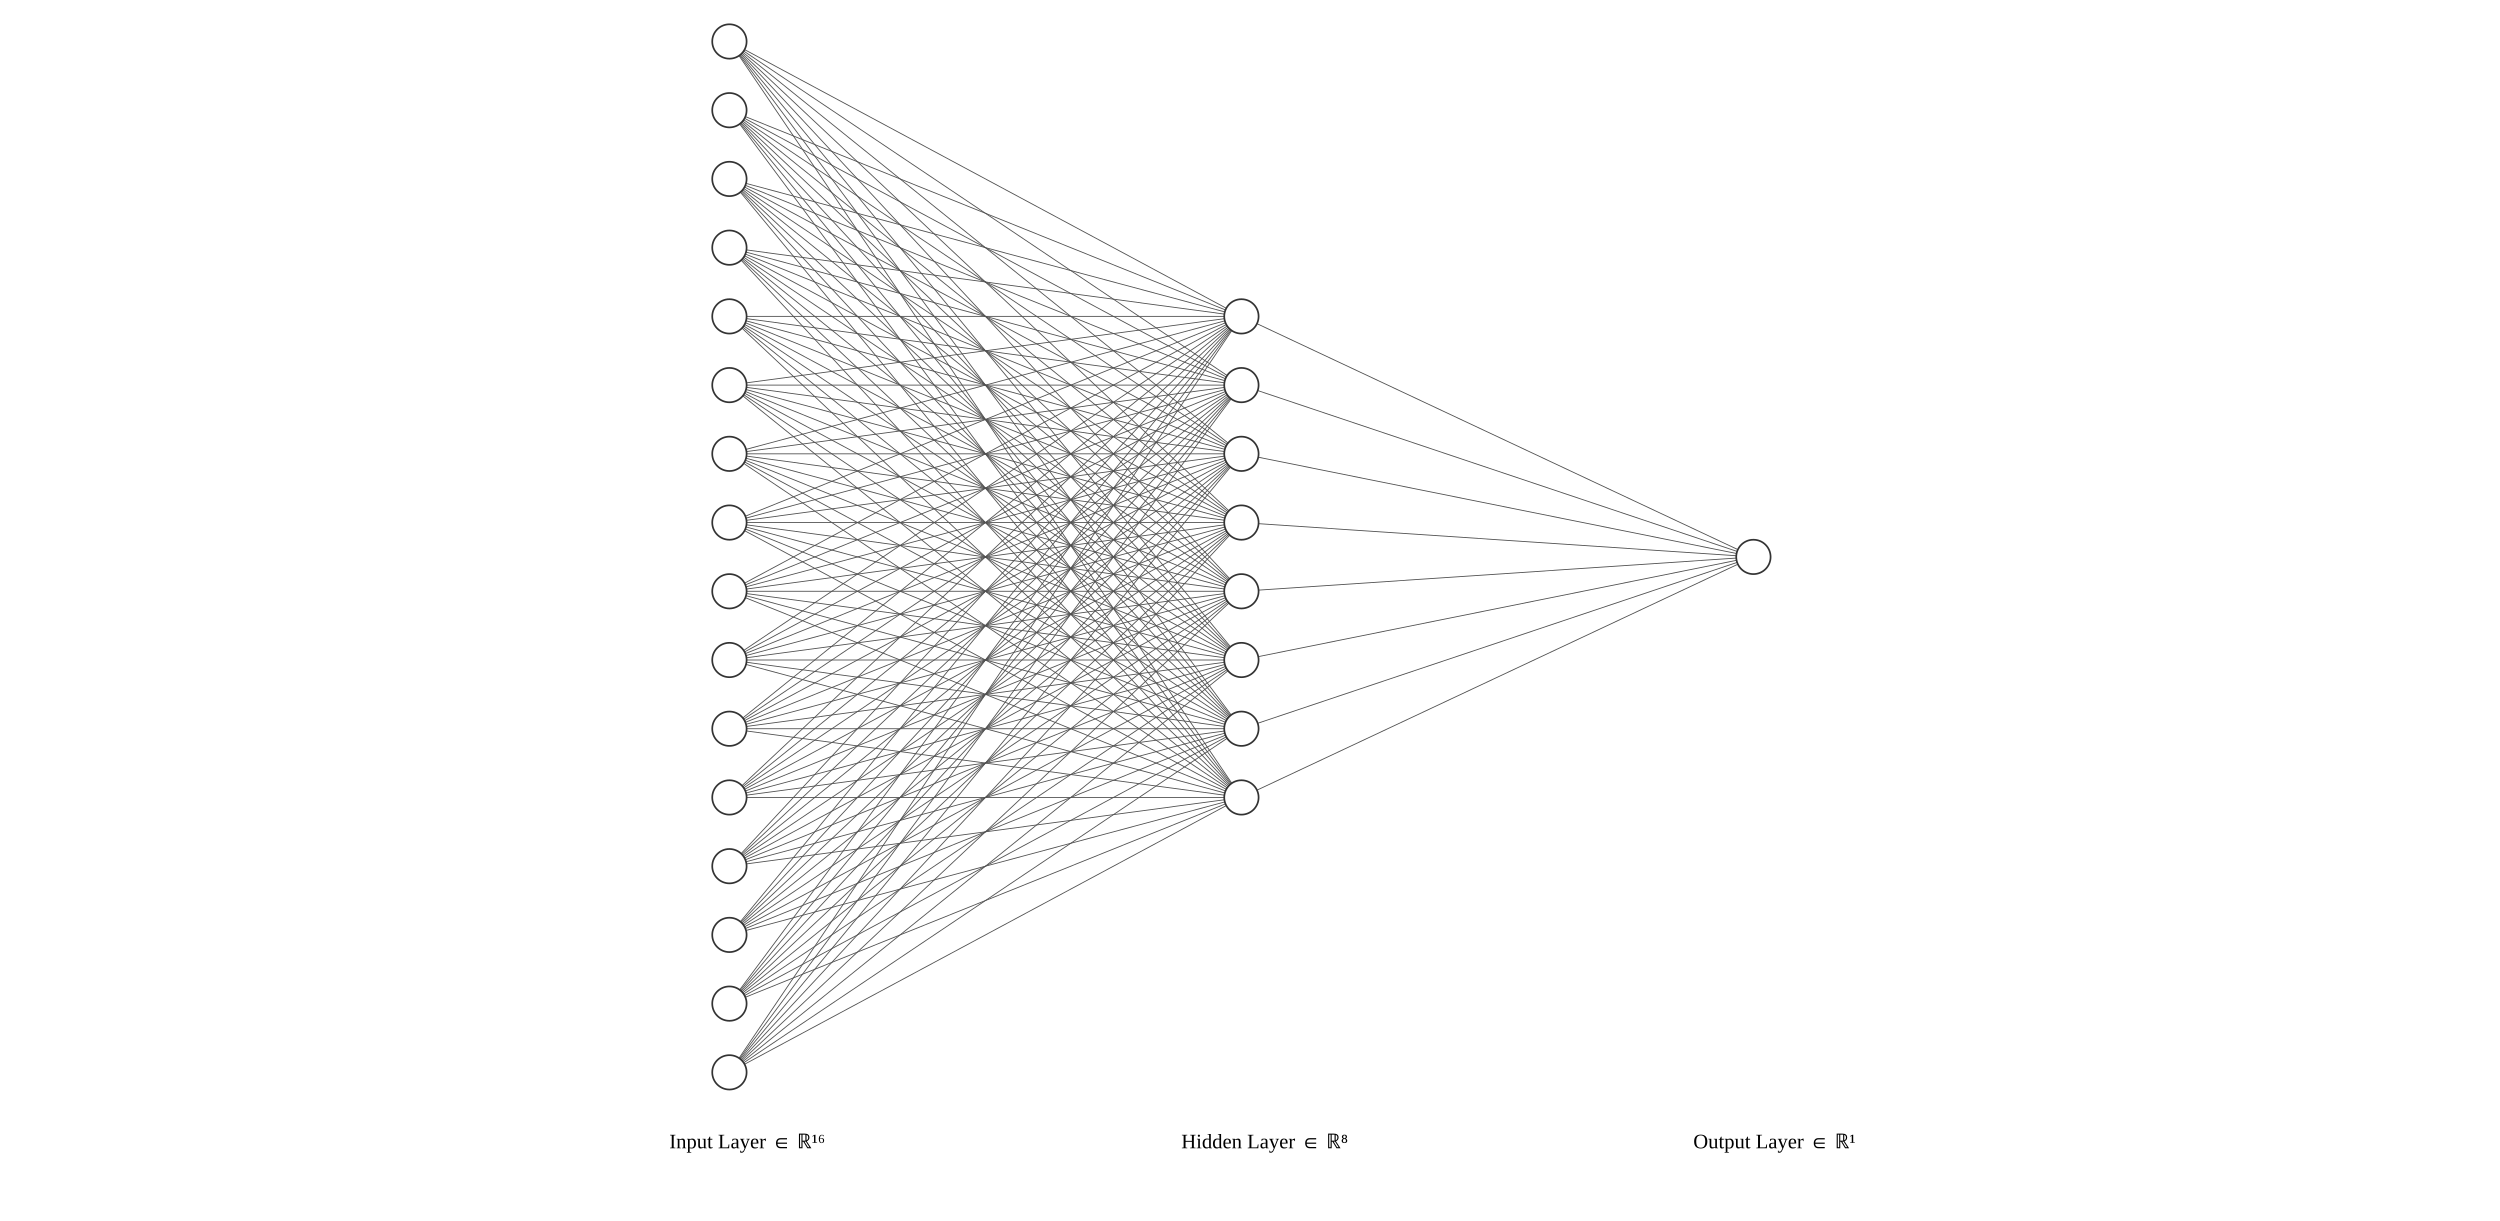
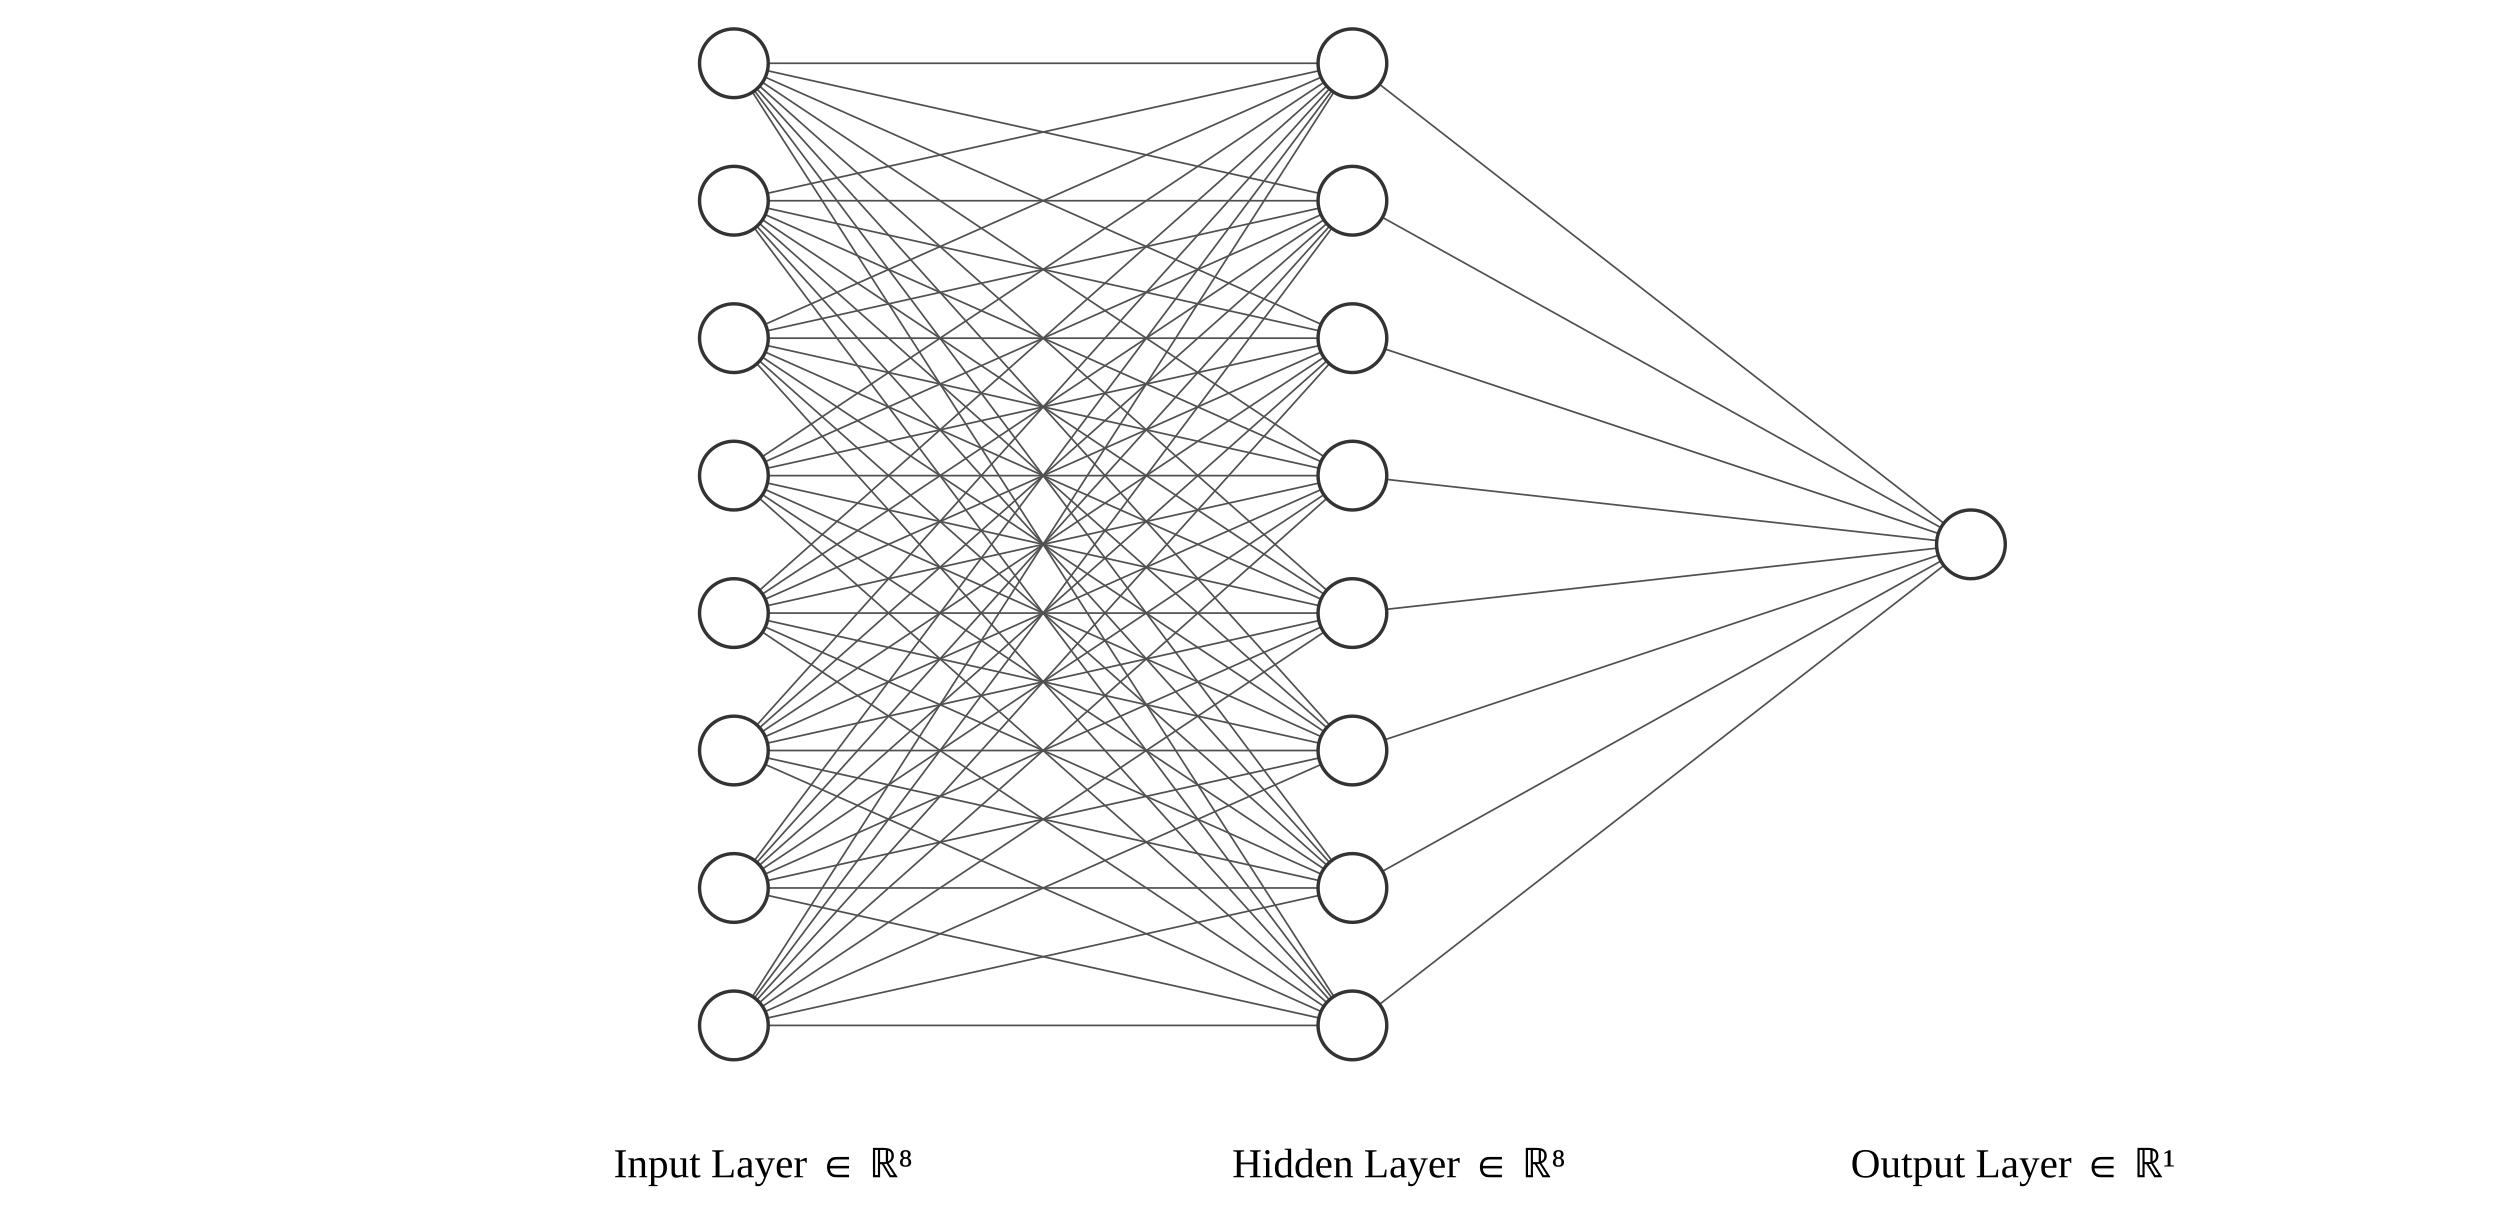
<svg xmlns="http://www.w3.org/2000/svg" width="1920" height="937" style="cursor: move;">
-   <g transform="translate(-339.7088,-177.2831) scale(1.319508)">
-     <path class="link" marker-end="" d="M682,158.5, 980,318.5" style="stroke-width: 0.5; stroke-opacity: 1; stroke: rgb(80, 80, 80);" />
-     <path class="link" marker-end="" d="M682,158.5, 980,358.5" style="stroke-width: 0.5; stroke-opacity: 1; stroke: rgb(80, 80, 80);" />
-     <path class="link" marker-end="" d="M682,158.5, 980,398.5" style="stroke-width: 0.5; stroke-opacity: 1; stroke: rgb(80, 80, 80);" />
-     <path class="link" marker-end="" d="M682,158.5, 980,438.5" style="stroke-width: 0.5; stroke-opacity: 1; stroke: rgb(80, 80, 80);" />
-     <path class="link" marker-end="" d="M682,158.5, 980,478.5" style="stroke-width: 0.5; stroke-opacity: 1; stroke: rgb(80, 80, 80);" />
-     <path class="link" marker-end="" d="M682,158.5, 980,518.5" style="stroke-width: 0.5; stroke-opacity: 1; stroke: rgb(80, 80, 80);" />
-     <path class="link" marker-end="" d="M682,158.5, 980,558.5" style="stroke-width: 0.5; stroke-opacity: 1; stroke: rgb(80, 80, 80);" />
-     <path class="link" marker-end="" d="M682,158.5, 980,598.5" style="stroke-width: 0.5; stroke-opacity: 1; stroke: rgb(80, 80, 80);" />
-     <path class="link" marker-end="" d="M682,198.5, 980,318.5" style="stroke-width: 0.5; stroke-opacity: 1; stroke: rgb(80, 80, 80);" />
-     <path class="link" marker-end="" d="M682,198.5, 980,358.5" style="stroke-width: 0.5; stroke-opacity: 1; stroke: rgb(80, 80, 80);" />
-     <path class="link" marker-end="" d="M682,198.5, 980,398.5" style="stroke-width: 0.5; stroke-opacity: 1; stroke: rgb(80, 80, 80);" />
-     <path class="link" marker-end="" d="M682,198.5, 980,438.5" style="stroke-width: 0.5; stroke-opacity: 1; stroke: rgb(80, 80, 80);" />
-     <path class="link" marker-end="" d="M682,198.5, 980,478.5" style="stroke-width: 0.5; stroke-opacity: 1; stroke: rgb(80, 80, 80);" />
-     <path class="link" marker-end="" d="M682,198.5, 980,518.5" style="stroke-width: 0.5; stroke-opacity: 1; stroke: rgb(80, 80, 80);" />
-     <path class="link" marker-end="" d="M682,198.5, 980,558.5" style="stroke-width: 0.5; stroke-opacity: 1; stroke: rgb(80, 80, 80);" />
-     <path class="link" marker-end="" d="M682,198.5, 980,598.5" style="stroke-width: 0.5; stroke-opacity: 1; stroke: rgb(80, 80, 80);" />
-     <path class="link" marker-end="" d="M682,238.5, 980,318.5" style="stroke-width: 0.5; stroke-opacity: 1; stroke: rgb(80, 80, 80);" />
-     <path class="link" marker-end="" d="M682,238.5, 980,358.5" style="stroke-width: 0.5; stroke-opacity: 1; stroke: rgb(80, 80, 80);" />
-     <path class="link" marker-end="" d="M682,238.5, 980,398.5" style="stroke-width: 0.5; stroke-opacity: 1; stroke: rgb(80, 80, 80);" />
-     <path class="link" marker-end="" d="M682,238.5, 980,438.5" style="stroke-width: 0.5; stroke-opacity: 1; stroke: rgb(80, 80, 80);" />
-     <path class="link" marker-end="" d="M682,238.5, 980,478.5" style="stroke-width: 0.5; stroke-opacity: 1; stroke: rgb(80, 80, 80);" />
-     <path class="link" marker-end="" d="M682,238.5, 980,518.5" style="stroke-width: 0.5; stroke-opacity: 1; stroke: rgb(80, 80, 80);" />
-     <path class="link" marker-end="" d="M682,238.5, 980,558.5" style="stroke-width: 0.5; stroke-opacity: 1; stroke: rgb(80, 80, 80);" />
-     <path class="link" marker-end="" d="M682,238.5, 980,598.5" style="stroke-width: 0.5; stroke-opacity: 1; stroke: rgb(80, 80, 80);" />
-     <path class="link" marker-end="" d="M682,278.5, 980,318.5" style="stroke-width: 0.5; stroke-opacity: 1; stroke: rgb(80, 80, 80);" />
-     <path class="link" marker-end="" d="M682,278.5, 980,358.5" style="stroke-width: 0.5; stroke-opacity: 1; stroke: rgb(80, 80, 80);" />
-     <path class="link" marker-end="" d="M682,278.5, 980,398.5" style="stroke-width: 0.5; stroke-opacity: 1; stroke: rgb(80, 80, 80);" />
-     <path class="link" marker-end="" d="M682,278.5, 980,438.5" style="stroke-width: 0.5; stroke-opacity: 1; stroke: rgb(80, 80, 80);" />
-     <path class="link" marker-end="" d="M682,278.5, 980,478.5" style="stroke-width: 0.5; stroke-opacity: 1; stroke: rgb(80, 80, 80);" />
-     <path class="link" marker-end="" d="M682,278.5, 980,518.5" style="stroke-width: 0.5; stroke-opacity: 1; stroke: rgb(80, 80, 80);" />
-     <path class="link" marker-end="" d="M682,278.5, 980,558.5" style="stroke-width: 0.5; stroke-opacity: 1; stroke: rgb(80, 80, 80);" />
-     <path class="link" marker-end="" d="M682,278.5, 980,598.5" style="stroke-width: 0.5; stroke-opacity: 1; stroke: rgb(80, 80, 80);" />
-     <path class="link" marker-end="" d="M682,318.5, 980,318.5" style="stroke-width: 0.5; stroke-opacity: 1; stroke: rgb(80, 80, 80);" />
-     <path class="link" marker-end="" d="M682,318.5, 980,358.5" style="stroke-width: 0.5; stroke-opacity: 1; stroke: rgb(80, 80, 80);" />
-     <path class="link" marker-end="" d="M682,318.5, 980,398.5" style="stroke-width: 0.5; stroke-opacity: 1; stroke: rgb(80, 80, 80);" />
-     <path class="link" marker-end="" d="M682,318.5, 980,438.5" style="stroke-width: 0.5; stroke-opacity: 1; stroke: rgb(80, 80, 80);" />
-     <path class="link" marker-end="" d="M682,318.5, 980,478.5" style="stroke-width: 0.5; stroke-opacity: 1; stroke: rgb(80, 80, 80);" />
-     <path class="link" marker-end="" d="M682,318.5, 980,518.5" style="stroke-width: 0.5; stroke-opacity: 1; stroke: rgb(80, 80, 80);" />
-     <path class="link" marker-end="" d="M682,318.5, 980,558.5" style="stroke-width: 0.5; stroke-opacity: 1; stroke: rgb(80, 80, 80);" />
-     <path class="link" marker-end="" d="M682,318.5, 980,598.5" style="stroke-width: 0.5; stroke-opacity: 1; stroke: rgb(80, 80, 80);" />
-     <path class="link" marker-end="" d="M682,358.5, 980,318.5" style="stroke-width: 0.5; stroke-opacity: 1; stroke: rgb(80, 80, 80);" />
-     <path class="link" marker-end="" d="M682,358.5, 980,358.5" style="stroke-width: 0.5; stroke-opacity: 1; stroke: rgb(80, 80, 80);" />
-     <path class="link" marker-end="" d="M682,358.5, 980,398.5" style="stroke-width: 0.5; stroke-opacity: 1; stroke: rgb(80, 80, 80);" />
-     <path class="link" marker-end="" d="M682,358.5, 980,438.5" style="stroke-width: 0.5; stroke-opacity: 1; stroke: rgb(80, 80, 80);" />
-     <path class="link" marker-end="" d="M682,358.5, 980,478.5" style="stroke-width: 0.5; stroke-opacity: 1; stroke: rgb(80, 80, 80);" />
-     <path class="link" marker-end="" d="M682,358.5, 980,518.5" style="stroke-width: 0.5; stroke-opacity: 1; stroke: rgb(80, 80, 80);" />
-     <path class="link" marker-end="" d="M682,358.5, 980,558.5" style="stroke-width: 0.5; stroke-opacity: 1; stroke: rgb(80, 80, 80);" />
-     <path class="link" marker-end="" d="M682,358.5, 980,598.5" style="stroke-width: 0.5; stroke-opacity: 1; stroke: rgb(80, 80, 80);" />
-     <path class="link" marker-end="" d="M682,398.5, 980,318.5" style="stroke-width: 0.5; stroke-opacity: 1; stroke: rgb(80, 80, 80);" />
-     <path class="link" marker-end="" d="M682,398.5, 980,358.5" style="stroke-width: 0.5; stroke-opacity: 1; stroke: rgb(80, 80, 80);" />
-     <path class="link" marker-end="" d="M682,398.5, 980,398.5" style="stroke-width: 0.5; stroke-opacity: 1; stroke: rgb(80, 80, 80);" />
-     <path class="link" marker-end="" d="M682,398.5, 980,438.5" style="stroke-width: 0.5; stroke-opacity: 1; stroke: rgb(80, 80, 80);" />
-     <path class="link" marker-end="" d="M682,398.5, 980,478.5" style="stroke-width: 0.5; stroke-opacity: 1; stroke: rgb(80, 80, 80);" />
-     <path class="link" marker-end="" d="M682,398.5, 980,518.5" style="stroke-width: 0.5; stroke-opacity: 1; stroke: rgb(80, 80, 80);" />
-     <path class="link" marker-end="" d="M682,398.5, 980,558.5" style="stroke-width: 0.5; stroke-opacity: 1; stroke: rgb(80, 80, 80);" />
-     <path class="link" marker-end="" d="M682,398.5, 980,598.5" style="stroke-width: 0.5; stroke-opacity: 1; stroke: rgb(80, 80, 80);" />
-     <path class="link" marker-end="" d="M682,438.5, 980,318.5" style="stroke-width: 0.5; stroke-opacity: 1; stroke: rgb(80, 80, 80);" />
-     <path class="link" marker-end="" d="M682,438.5, 980,358.5" style="stroke-width: 0.5; stroke-opacity: 1; stroke: rgb(80, 80, 80);" />
-     <path class="link" marker-end="" d="M682,438.5, 980,398.5" style="stroke-width: 0.5; stroke-opacity: 1; stroke: rgb(80, 80, 80);" />
-     <path class="link" marker-end="" d="M682,438.5, 980,438.5" style="stroke-width: 0.5; stroke-opacity: 1; stroke: rgb(80, 80, 80);" />
-     <path class="link" marker-end="" d="M682,438.5, 980,478.5" style="stroke-width: 0.5; stroke-opacity: 1; stroke: rgb(80, 80, 80);" />
-     <path class="link" marker-end="" d="M682,438.5, 980,518.5" style="stroke-width: 0.5; stroke-opacity: 1; stroke: rgb(80, 80, 80);" />
-     <path class="link" marker-end="" d="M682,438.5, 980,558.5" style="stroke-width: 0.5; stroke-opacity: 1; stroke: rgb(80, 80, 80);" />
-     <path class="link" marker-end="" d="M682,438.5, 980,598.5" style="stroke-width: 0.5; stroke-opacity: 1; stroke: rgb(80, 80, 80);" />
-     <path class="link" marker-end="" d="M682,478.5, 980,318.5" style="stroke-width: 0.5; stroke-opacity: 1; stroke: rgb(80, 80, 80);" />
-     <path class="link" marker-end="" d="M682,478.5, 980,358.5" style="stroke-width: 0.5; stroke-opacity: 1; stroke: rgb(80, 80, 80);" />
-     <path class="link" marker-end="" d="M682,478.5, 980,398.5" style="stroke-width: 0.5; stroke-opacity: 1; stroke: rgb(80, 80, 80);" />
-     <path class="link" marker-end="" d="M682,478.5, 980,438.5" style="stroke-width: 0.5; stroke-opacity: 1; stroke: rgb(80, 80, 80);" />
-     <path class="link" marker-end="" d="M682,478.5, 980,478.5" style="stroke-width: 0.5; stroke-opacity: 1; stroke: rgb(80, 80, 80);" />
-     <path class="link" marker-end="" d="M682,478.5, 980,518.5" style="stroke-width: 0.5; stroke-opacity: 1; stroke: rgb(80, 80, 80);" />
-     <path class="link" marker-end="" d="M682,478.5, 980,558.5" style="stroke-width: 0.5; stroke-opacity: 1; stroke: rgb(80, 80, 80);" />
-     <path class="link" marker-end="" d="M682,478.5, 980,598.5" style="stroke-width: 0.5; stroke-opacity: 1; stroke: rgb(80, 80, 80);" />
-     <path class="link" marker-end="" d="M682,518.5, 980,318.5" style="stroke-width: 0.5; stroke-opacity: 1; stroke: rgb(80, 80, 80);" />
-     <path class="link" marker-end="" d="M682,518.5, 980,358.5" style="stroke-width: 0.5; stroke-opacity: 1; stroke: rgb(80, 80, 80);" />
-     <path class="link" marker-end="" d="M682,518.5, 980,398.5" style="stroke-width: 0.5; stroke-opacity: 1; stroke: rgb(80, 80, 80);" />
-     <path class="link" marker-end="" d="M682,518.5, 980,438.5" style="stroke-width: 0.5; stroke-opacity: 1; stroke: rgb(80, 80, 80);" />
-     <path class="link" marker-end="" d="M682,518.5, 980,478.5" style="stroke-width: 0.5; stroke-opacity: 1; stroke: rgb(80, 80, 80);" />
-     <path class="link" marker-end="" d="M682,518.5, 980,518.5" style="stroke-width: 0.5; stroke-opacity: 1; stroke: rgb(80, 80, 80);" />
-     <path class="link" marker-end="" d="M682,518.5, 980,558.5" style="stroke-width: 0.5; stroke-opacity: 1; stroke: rgb(80, 80, 80);" />
-     <path class="link" marker-end="" d="M682,518.5, 980,598.5" style="stroke-width: 0.5; stroke-opacity: 1; stroke: rgb(80, 80, 80);" />
-     <path class="link" marker-end="" d="M682,558.5, 980,318.5" style="stroke-width: 0.5; stroke-opacity: 1; stroke: rgb(80, 80, 80);" />
-     <path class="link" marker-end="" d="M682,558.5, 980,358.5" style="stroke-width: 0.5; stroke-opacity: 1; stroke: rgb(80, 80, 80);" />
-     <path class="link" marker-end="" d="M682,558.5, 980,398.5" style="stroke-width: 0.5; stroke-opacity: 1; stroke: rgb(80, 80, 80);" />
-     <path class="link" marker-end="" d="M682,558.5, 980,438.5" style="stroke-width: 0.5; stroke-opacity: 1; stroke: rgb(80, 80, 80);" />
-     <path class="link" marker-end="" d="M682,558.5, 980,478.5" style="stroke-width: 0.5; stroke-opacity: 1; stroke: rgb(80, 80, 80);" />
-     <path class="link" marker-end="" d="M682,558.5, 980,518.5" style="stroke-width: 0.5; stroke-opacity: 1; stroke: rgb(80, 80, 80);" />
-     <path class="link" marker-end="" d="M682,558.5, 980,558.5" style="stroke-width: 0.5; stroke-opacity: 1; stroke: rgb(80, 80, 80);" />
-     <path class="link" marker-end="" d="M682,558.5, 980,598.5" style="stroke-width: 0.5; stroke-opacity: 1; stroke: rgb(80, 80, 80);" />
-     <path class="link" marker-end="" d="M682,598.5, 980,318.5" style="stroke-width: 0.5; stroke-opacity: 1; stroke: rgb(80, 80, 80);" />
-     <path class="link" marker-end="" d="M682,598.5, 980,358.5" style="stroke-width: 0.5; stroke-opacity: 1; stroke: rgb(80, 80, 80);" />
-     <path class="link" marker-end="" d="M682,598.5, 980,398.5" style="stroke-width: 0.5; stroke-opacity: 1; stroke: rgb(80, 80, 80);" />
-     <path class="link" marker-end="" d="M682,598.5, 980,438.5" style="stroke-width: 0.5; stroke-opacity: 1; stroke: rgb(80, 80, 80);" />
-     <path class="link" marker-end="" d="M682,598.5, 980,478.5" style="stroke-width: 0.5; stroke-opacity: 1; stroke: rgb(80, 80, 80);" />
-     <path class="link" marker-end="" d="M682,598.5, 980,518.5" style="stroke-width: 0.5; stroke-opacity: 1; stroke: rgb(80, 80, 80);" />
-     <path class="link" marker-end="" d="M682,598.5, 980,558.5" style="stroke-width: 0.5; stroke-opacity: 1; stroke: rgb(80, 80, 80);" />
-     <path class="link" marker-end="" d="M682,598.5, 980,598.5" style="stroke-width: 0.5; stroke-opacity: 1; stroke: rgb(80, 80, 80);" />
-     <path class="link" marker-end="" d="M682,638.5, 980,318.5" style="stroke-width: 0.5; stroke-opacity: 1; stroke: rgb(80, 80, 80);" />
-     <path class="link" marker-end="" d="M682,638.5, 980,358.5" style="stroke-width: 0.5; stroke-opacity: 1; stroke: rgb(80, 80, 80);" />
-     <path class="link" marker-end="" d="M682,638.5, 980,398.5" style="stroke-width: 0.5; stroke-opacity: 1; stroke: rgb(80, 80, 80);" />
-     <path class="link" marker-end="" d="M682,638.5, 980,438.5" style="stroke-width: 0.5; stroke-opacity: 1; stroke: rgb(80, 80, 80);" />
-     <path class="link" marker-end="" d="M682,638.5, 980,478.5" style="stroke-width: 0.5; stroke-opacity: 1; stroke: rgb(80, 80, 80);" />
-     <path class="link" marker-end="" d="M682,638.5, 980,518.5" style="stroke-width: 0.5; stroke-opacity: 1; stroke: rgb(80, 80, 80);" />
-     <path class="link" marker-end="" d="M682,638.5, 980,558.5" style="stroke-width: 0.5; stroke-opacity: 1; stroke: rgb(80, 80, 80);" />
-     <path class="link" marker-end="" d="M682,638.5, 980,598.5" style="stroke-width: 0.5; stroke-opacity: 1; stroke: rgb(80, 80, 80);" />
-     <path class="link" marker-end="" d="M682,678.5, 980,318.5" style="stroke-width: 0.5; stroke-opacity: 1; stroke: rgb(80, 80, 80);" />
-     <path class="link" marker-end="" d="M682,678.5, 980,358.5" style="stroke-width: 0.5; stroke-opacity: 1; stroke: rgb(80, 80, 80);" />
-     <path class="link" marker-end="" d="M682,678.5, 980,398.5" style="stroke-width: 0.5; stroke-opacity: 1; stroke: rgb(80, 80, 80);" />
-     <path class="link" marker-end="" d="M682,678.5, 980,438.5" style="stroke-width: 0.5; stroke-opacity: 1; stroke: rgb(80, 80, 80);" />
-     <path class="link" marker-end="" d="M682,678.5, 980,478.5" style="stroke-width: 0.5; stroke-opacity: 1; stroke: rgb(80, 80, 80);" />
-     <path class="link" marker-end="" d="M682,678.5, 980,518.5" style="stroke-width: 0.5; stroke-opacity: 1; stroke: rgb(80, 80, 80);" />
-     <path class="link" marker-end="" d="M682,678.5, 980,558.5" style="stroke-width: 0.5; stroke-opacity: 1; stroke: rgb(80, 80, 80);" />
-     <path class="link" marker-end="" d="M682,678.5, 980,598.5" style="stroke-width: 0.5; stroke-opacity: 1; stroke: rgb(80, 80, 80);" />
-     <path class="link" marker-end="" d="M682,718.5, 980,318.5" style="stroke-width: 0.5; stroke-opacity: 1; stroke: rgb(80, 80, 80);" />
-     <path class="link" marker-end="" d="M682,718.5, 980,358.5" style="stroke-width: 0.5; stroke-opacity: 1; stroke: rgb(80, 80, 80);" />
-     <path class="link" marker-end="" d="M682,718.5, 980,398.5" style="stroke-width: 0.5; stroke-opacity: 1; stroke: rgb(80, 80, 80);" />
-     <path class="link" marker-end="" d="M682,718.5, 980,438.5" style="stroke-width: 0.5; stroke-opacity: 1; stroke: rgb(80, 80, 80);" />
-     <path class="link" marker-end="" d="M682,718.5, 980,478.5" style="stroke-width: 0.5; stroke-opacity: 1; stroke: rgb(80, 80, 80);" />
-     <path class="link" marker-end="" d="M682,718.5, 980,518.5" style="stroke-width: 0.5; stroke-opacity: 1; stroke: rgb(80, 80, 80);" />
-     <path class="link" marker-end="" d="M682,718.5, 980,558.5" style="stroke-width: 0.5; stroke-opacity: 1; stroke: rgb(80, 80, 80);" />
-     <path class="link" marker-end="" d="M682,718.5, 980,598.5" style="stroke-width: 0.5; stroke-opacity: 1; stroke: rgb(80, 80, 80);" />
-     <path class="link" marker-end="" d="M682,758.5, 980,318.5" style="stroke-width: 0.5; stroke-opacity: 1; stroke: rgb(80, 80, 80);" />
-     <path class="link" marker-end="" d="M682,758.5, 980,358.5" style="stroke-width: 0.5; stroke-opacity: 1; stroke: rgb(80, 80, 80);" />
-     <path class="link" marker-end="" d="M682,758.5, 980,398.5" style="stroke-width: 0.5; stroke-opacity: 1; stroke: rgb(80, 80, 80);" />
-     <path class="link" marker-end="" d="M682,758.5, 980,438.5" style="stroke-width: 0.5; stroke-opacity: 1; stroke: rgb(80, 80, 80);" />
-     <path class="link" marker-end="" d="M682,758.5, 980,478.5" style="stroke-width: 0.5; stroke-opacity: 1; stroke: rgb(80, 80, 80);" />
-     <path class="link" marker-end="" d="M682,758.5, 980,518.5" style="stroke-width: 0.5; stroke-opacity: 1; stroke: rgb(80, 80, 80);" />
-     <path class="link" marker-end="" d="M682,758.5, 980,558.5" style="stroke-width: 0.5; stroke-opacity: 1; stroke: rgb(80, 80, 80);" />
-     <path class="link" marker-end="" d="M682,758.5, 980,598.5" style="stroke-width: 0.5; stroke-opacity: 1; stroke: rgb(80, 80, 80);" />
-     <path class="link" marker-end="" d="M980,318.5, 1278,458.5" style="stroke-width: 0.5; stroke-opacity: 1; stroke: rgb(80, 80, 80);" />
-     <path class="link" marker-end="" d="M980,358.5, 1278,458.5" style="stroke-width: 0.5; stroke-opacity: 1; stroke: rgb(80, 80, 80);" />
-     <path class="link" marker-end="" d="M980,398.5, 1278,458.5" style="stroke-width: 0.5; stroke-opacity: 1; stroke: rgb(80, 80, 80);" />
-     <path class="link" marker-end="" d="M980,438.5, 1278,458.5" style="stroke-width: 0.5; stroke-opacity: 1; stroke: rgb(80, 80, 80);" />
-     <path class="link" marker-end="" d="M980,478.5, 1278,458.5" style="stroke-width: 0.5; stroke-opacity: 1; stroke: rgb(80, 80, 80);" />
-     <path class="link" marker-end="" d="M980,518.5, 1278,458.5" style="stroke-width: 0.5; stroke-opacity: 1; stroke: rgb(80, 80, 80);" />
-     <path class="link" marker-end="" d="M980,558.5, 1278,458.5" style="stroke-width: 0.5; stroke-opacity: 1; stroke: rgb(80, 80, 80);" />
-     <path class="link" marker-end="" d="M980,598.5, 1278,458.5" style="stroke-width: 0.5; stroke-opacity: 1; stroke: rgb(80, 80, 80);" />
-     <circle r="10" class="node" id="0_0" cx="682" cy="158.5" style="fill: rgb(255, 255, 255); stroke: rgb(51, 51, 51);" />
-     <circle r="10" class="node" id="0_1" cx="682" cy="198.5" style="fill: rgb(255, 255, 255); stroke: rgb(51, 51, 51);" />
-     <circle r="10" class="node" id="0_2" cx="682" cy="238.5" style="fill: rgb(255, 255, 255); stroke: rgb(51, 51, 51);" />
-     <circle r="10" class="node" id="0_3" cx="682" cy="278.5" style="fill: rgb(255, 255, 255); stroke: rgb(51, 51, 51);" />
-     <circle r="10" class="node" id="0_4" cx="682" cy="318.5" style="fill: rgb(255, 255, 255); stroke: rgb(51, 51, 51);" />
-     <circle r="10" class="node" id="0_5" cx="682" cy="358.5" style="fill: rgb(255, 255, 255); stroke: rgb(51, 51, 51);" />
-     <circle r="10" class="node" id="0_6" cx="682" cy="398.5" style="fill: rgb(255, 255, 255); stroke: rgb(51, 51, 51);" />
-     <circle r="10" class="node" id="0_7" cx="682" cy="438.5" style="fill: rgb(255, 255, 255); stroke: rgb(51, 51, 51);" />
-     <circle r="10" class="node" id="0_8" cx="682" cy="478.5" style="fill: rgb(255, 255, 255); stroke: rgb(51, 51, 51);" />
-     <circle r="10" class="node" id="0_9" cx="682" cy="518.5" style="fill: rgb(255, 255, 255); stroke: rgb(51, 51, 51);" />
-     <circle r="10" class="node" id="0_10" cx="682" cy="558.5" style="fill: rgb(255, 255, 255); stroke: rgb(51, 51, 51);" />
-     <circle r="10" class="node" id="0_11" cx="682" cy="598.5" style="fill: rgb(255, 255, 255); stroke: rgb(51, 51, 51);" />
-     <circle r="10" class="node" id="0_12" cx="682" cy="638.5" style="fill: rgb(255, 255, 255); stroke: rgb(51, 51, 51);" />
-     <circle r="10" class="node" id="0_13" cx="682" cy="678.5" style="fill: rgb(255, 255, 255); stroke: rgb(51, 51, 51);" />
-     <circle r="10" class="node" id="0_14" cx="682" cy="718.5" style="fill: rgb(255, 255, 255); stroke: rgb(51, 51, 51);" />
-     <circle r="10" class="node" id="0_15" cx="682" cy="758.5" style="fill: rgb(255, 255, 255); stroke: rgb(51, 51, 51);" />
+   <g transform="translate(-1547.582,-791.9294) scale(2.639016)">
+     <path class="link" marker-end="" d="M800,318.5, 980,318.5" style="stroke-width: 0.5; stroke-opacity: 1; stroke: rgb(80, 80, 80);" />
+     <path class="link" marker-end="" d="M800,318.5, 980,358.5" style="stroke-width: 0.5; stroke-opacity: 1; stroke: rgb(80, 80, 80);" />
+     <path class="link" marker-end="" d="M800,318.5, 980,398.5" style="stroke-width: 0.5; stroke-opacity: 1; stroke: rgb(80, 80, 80);" />
+     <path class="link" marker-end="" d="M800,318.5, 980,438.5" style="stroke-width: 0.5; stroke-opacity: 1; stroke: rgb(80, 80, 80);" />
+     <path class="link" marker-end="" d="M800,318.5, 980,478.5" style="stroke-width: 0.5; stroke-opacity: 1; stroke: rgb(80, 80, 80);" />
+     <path class="link" marker-end="" d="M800,318.5, 980,518.5" style="stroke-width: 0.5; stroke-opacity: 1; stroke: rgb(80, 80, 80);" />
+     <path class="link" marker-end="" d="M800,318.5, 980,558.5" style="stroke-width: 0.5; stroke-opacity: 1; stroke: rgb(80, 80, 80);" />
+     <path class="link" marker-end="" d="M800,318.5, 980,598.5" style="stroke-width: 0.5; stroke-opacity: 1; stroke: rgb(80, 80, 80);" />
+     <path class="link" marker-end="" d="M800,358.5, 980,318.5" style="stroke-width: 0.5; stroke-opacity: 1; stroke: rgb(80, 80, 80);" />
+     <path class="link" marker-end="" d="M800,358.5, 980,358.5" style="stroke-width: 0.5; stroke-opacity: 1; stroke: rgb(80, 80, 80);" />
+     <path class="link" marker-end="" d="M800,358.5, 980,398.5" style="stroke-width: 0.5; stroke-opacity: 1; stroke: rgb(80, 80, 80);" />
+     <path class="link" marker-end="" d="M800,358.5, 980,438.5" style="stroke-width: 0.5; stroke-opacity: 1; stroke: rgb(80, 80, 80);" />
+     <path class="link" marker-end="" d="M800,358.5, 980,478.5" style="stroke-width: 0.5; stroke-opacity: 1; stroke: rgb(80, 80, 80);" />
+     <path class="link" marker-end="" d="M800,358.5, 980,518.5" style="stroke-width: 0.5; stroke-opacity: 1; stroke: rgb(80, 80, 80);" />
+     <path class="link" marker-end="" d="M800,358.5, 980,558.5" style="stroke-width: 0.5; stroke-opacity: 1; stroke: rgb(80, 80, 80);" />
+     <path class="link" marker-end="" d="M800,358.5, 980,598.5" style="stroke-width: 0.5; stroke-opacity: 1; stroke: rgb(80, 80, 80);" />
+     <path class="link" marker-end="" d="M800,398.5, 980,318.5" style="stroke-width: 0.5; stroke-opacity: 1; stroke: rgb(80, 80, 80);" />
+     <path class="link" marker-end="" d="M800,398.5, 980,358.5" style="stroke-width: 0.5; stroke-opacity: 1; stroke: rgb(80, 80, 80);" />
+     <path class="link" marker-end="" d="M800,398.5, 980,398.5" style="stroke-width: 0.5; stroke-opacity: 1; stroke: rgb(80, 80, 80);" />
+     <path class="link" marker-end="" d="M800,398.5, 980,438.5" style="stroke-width: 0.5; stroke-opacity: 1; stroke: rgb(80, 80, 80);" />
+     <path class="link" marker-end="" d="M800,398.5, 980,478.5" style="stroke-width: 0.5; stroke-opacity: 1; stroke: rgb(80, 80, 80);" />
+     <path class="link" marker-end="" d="M800,398.5, 980,518.5" style="stroke-width: 0.5; stroke-opacity: 1; stroke: rgb(80, 80, 80);" />
+     <path class="link" marker-end="" d="M800,398.5, 980,558.5" style="stroke-width: 0.5; stroke-opacity: 1; stroke: rgb(80, 80, 80);" />
+     <path class="link" marker-end="" d="M800,398.5, 980,598.5" style="stroke-width: 0.5; stroke-opacity: 1; stroke: rgb(80, 80, 80);" />
+     <path class="link" marker-end="" d="M800,438.5, 980,318.5" style="stroke-width: 0.5; stroke-opacity: 1; stroke: rgb(80, 80, 80);" />
+     <path class="link" marker-end="" d="M800,438.5, 980,358.5" style="stroke-width: 0.5; stroke-opacity: 1; stroke: rgb(80, 80, 80);" />
+     <path class="link" marker-end="" d="M800,438.5, 980,398.5" style="stroke-width: 0.5; stroke-opacity: 1; stroke: rgb(80, 80, 80);" />
+     <path class="link" marker-end="" d="M800,438.5, 980,438.5" style="stroke-width: 0.5; stroke-opacity: 1; stroke: rgb(80, 80, 80);" />
+     <path class="link" marker-end="" d="M800,438.5, 980,478.5" style="stroke-width: 0.5; stroke-opacity: 1; stroke: rgb(80, 80, 80);" />
+     <path class="link" marker-end="" d="M800,438.5, 980,518.5" style="stroke-width: 0.5; stroke-opacity: 1; stroke: rgb(80, 80, 80);" />
+     <path class="link" marker-end="" d="M800,438.5, 980,558.5" style="stroke-width: 0.5; stroke-opacity: 1; stroke: rgb(80, 80, 80);" />
+     <path class="link" marker-end="" d="M800,438.5, 980,598.5" style="stroke-width: 0.5; stroke-opacity: 1; stroke: rgb(80, 80, 80);" />
+     <path class="link" marker-end="" d="M800,478.5, 980,318.5" style="stroke-width: 0.5; stroke-opacity: 1; stroke: rgb(80, 80, 80);" />
+     <path class="link" marker-end="" d="M800,478.5, 980,358.5" style="stroke-width: 0.5; stroke-opacity: 1; stroke: rgb(80, 80, 80);" />
+     <path class="link" marker-end="" d="M800,478.5, 980,398.5" style="stroke-width: 0.5; stroke-opacity: 1; stroke: rgb(80, 80, 80);" />
+     <path class="link" marker-end="" d="M800,478.5, 980,438.5" style="stroke-width: 0.5; stroke-opacity: 1; stroke: rgb(80, 80, 80);" />
+     <path class="link" marker-end="" d="M800,478.5, 980,478.5" style="stroke-width: 0.5; stroke-opacity: 1; stroke: rgb(80, 80, 80);" />
+     <path class="link" marker-end="" d="M800,478.5, 980,518.5" style="stroke-width: 0.5; stroke-opacity: 1; stroke: rgb(80, 80, 80);" />
+     <path class="link" marker-end="" d="M800,478.5, 980,558.5" style="stroke-width: 0.5; stroke-opacity: 1; stroke: rgb(80, 80, 80);" />
+     <path class="link" marker-end="" d="M800,478.5, 980,598.5" style="stroke-width: 0.5; stroke-opacity: 1; stroke: rgb(80, 80, 80);" />
+     <path class="link" marker-end="" d="M800,518.5, 980,318.5" style="stroke-width: 0.5; stroke-opacity: 1; stroke: rgb(80, 80, 80);" />
+     <path class="link" marker-end="" d="M800,518.5, 980,358.5" style="stroke-width: 0.5; stroke-opacity: 1; stroke: rgb(80, 80, 80);" />
+     <path class="link" marker-end="" d="M800,518.5, 980,398.5" style="stroke-width: 0.5; stroke-opacity: 1; stroke: rgb(80, 80, 80);" />
+     <path class="link" marker-end="" d="M800,518.5, 980,438.5" style="stroke-width: 0.5; stroke-opacity: 1; stroke: rgb(80, 80, 80);" />
+     <path class="link" marker-end="" d="M800,518.5, 980,478.5" style="stroke-width: 0.5; stroke-opacity: 1; stroke: rgb(80, 80, 80);" />
+     <path class="link" marker-end="" d="M800,518.5, 980,518.5" style="stroke-width: 0.5; stroke-opacity: 1; stroke: rgb(80, 80, 80);" />
+     <path class="link" marker-end="" d="M800,518.5, 980,558.5" style="stroke-width: 0.5; stroke-opacity: 1; stroke: rgb(80, 80, 80);" />
+     <path class="link" marker-end="" d="M800,518.5, 980,598.5" style="stroke-width: 0.5; stroke-opacity: 1; stroke: rgb(80, 80, 80);" />
+     <path class="link" marker-end="" d="M800,558.5, 980,318.5" style="stroke-width: 0.5; stroke-opacity: 1; stroke: rgb(80, 80, 80);" />
+     <path class="link" marker-end="" d="M800,558.5, 980,358.5" style="stroke-width: 0.5; stroke-opacity: 1; stroke: rgb(80, 80, 80);" />
+     <path class="link" marker-end="" d="M800,558.5, 980,398.5" style="stroke-width: 0.5; stroke-opacity: 1; stroke: rgb(80, 80, 80);" />
+     <path class="link" marker-end="" d="M800,558.5, 980,438.5" style="stroke-width: 0.5; stroke-opacity: 1; stroke: rgb(80, 80, 80);" />
+     <path class="link" marker-end="" d="M800,558.5, 980,478.5" style="stroke-width: 0.5; stroke-opacity: 1; stroke: rgb(80, 80, 80);" />
+     <path class="link" marker-end="" d="M800,558.5, 980,518.5" style="stroke-width: 0.5; stroke-opacity: 1; stroke: rgb(80, 80, 80);" />
+     <path class="link" marker-end="" d="M800,558.5, 980,558.5" style="stroke-width: 0.5; stroke-opacity: 1; stroke: rgb(80, 80, 80);" />
+     <path class="link" marker-end="" d="M800,558.5, 980,598.5" style="stroke-width: 0.5; stroke-opacity: 1; stroke: rgb(80, 80, 80);" />
+     <path class="link" marker-end="" d="M800,598.5, 980,318.5" style="stroke-width: 0.5; stroke-opacity: 1; stroke: rgb(80, 80, 80);" />
+     <path class="link" marker-end="" d="M800,598.5, 980,358.5" style="stroke-width: 0.5; stroke-opacity: 1; stroke: rgb(80, 80, 80);" />
+     <path class="link" marker-end="" d="M800,598.5, 980,398.5" style="stroke-width: 0.5; stroke-opacity: 1; stroke: rgb(80, 80, 80);" />
+     <path class="link" marker-end="" d="M800,598.5, 980,438.5" style="stroke-width: 0.5; stroke-opacity: 1; stroke: rgb(80, 80, 80);" />
+     <path class="link" marker-end="" d="M800,598.5, 980,478.5" style="stroke-width: 0.5; stroke-opacity: 1; stroke: rgb(80, 80, 80);" />
+     <path class="link" marker-end="" d="M800,598.5, 980,518.5" style="stroke-width: 0.5; stroke-opacity: 1; stroke: rgb(80, 80, 80);" />
+     <path class="link" marker-end="" d="M800,598.5, 980,558.5" style="stroke-width: 0.5; stroke-opacity: 1; stroke: rgb(80, 80, 80);" />
+     <path class="link" marker-end="" d="M800,598.5, 980,598.5" style="stroke-width: 0.5; stroke-opacity: 1; stroke: rgb(80, 80, 80);" />
+     <path class="link" marker-end="" d="M980,318.5, 1160,458.5" style="stroke-width: 0.5; stroke-opacity: 1; stroke: rgb(80, 80, 80);" />
+     <path class="link" marker-end="" d="M980,358.5, 1160,458.5" style="stroke-width: 0.5; stroke-opacity: 1; stroke: rgb(80, 80, 80);" />
+     <path class="link" marker-end="" d="M980,398.5, 1160,458.5" style="stroke-width: 0.5; stroke-opacity: 1; stroke: rgb(80, 80, 80);" />
+     <path class="link" marker-end="" d="M980,438.5, 1160,458.5" style="stroke-width: 0.5; stroke-opacity: 1; stroke: rgb(80, 80, 80);" />
+     <path class="link" marker-end="" d="M980,478.5, 1160,458.5" style="stroke-width: 0.5; stroke-opacity: 1; stroke: rgb(80, 80, 80);" />
+     <path class="link" marker-end="" d="M980,518.5, 1160,458.5" style="stroke-width: 0.5; stroke-opacity: 1; stroke: rgb(80, 80, 80);" />
+     <path class="link" marker-end="" d="M980,558.5, 1160,458.5" style="stroke-width: 0.5; stroke-opacity: 1; stroke: rgb(80, 80, 80);" />
+     <path class="link" marker-end="" d="M980,598.5, 1160,458.5" style="stroke-width: 0.5; stroke-opacity: 1; stroke: rgb(80, 80, 80);" />
+     <circle r="10" class="node" id="0_0" cx="800" cy="318.5" style="fill: rgb(255, 255, 255); stroke: rgb(51, 51, 51);" />
+     <circle r="10" class="node" id="0_1" cx="800" cy="358.5" style="fill: rgb(255, 255, 255); stroke: rgb(51, 51, 51);" />
+     <circle r="10" class="node" id="0_2" cx="800" cy="398.5" style="fill: rgb(255, 255, 255); stroke: rgb(51, 51, 51);" />
+     <circle r="10" class="node" id="0_3" cx="800" cy="438.5" style="fill: rgb(255, 255, 255); stroke: rgb(51, 51, 51);" />
+     <circle r="10" class="node" id="0_4" cx="800" cy="478.5" style="fill: rgb(255, 255, 255); stroke: rgb(51, 51, 51);" />
+     <circle r="10" class="node" id="0_5" cx="800" cy="518.5" style="fill: rgb(255, 255, 255); stroke: rgb(51, 51, 51);" />
+     <circle r="10" class="node" id="0_6" cx="800" cy="558.5" style="fill: rgb(255, 255, 255); stroke: rgb(51, 51, 51);" />
+     <circle r="10" class="node" id="0_7" cx="800" cy="598.5" style="fill: rgb(255, 255, 255); stroke: rgb(51, 51, 51);" />
    <circle r="10" class="node" id="1_0" cx="980" cy="318.5" style="fill: rgb(255, 255, 255); stroke: rgb(51, 51, 51);" />
    <circle r="10" class="node" id="1_1" cx="980" cy="358.5" style="fill: rgb(255, 255, 255); stroke: rgb(51, 51, 51);" />
    <circle r="10" class="node" id="1_2" cx="980" cy="398.5" style="fill: rgb(255, 255, 255); stroke: rgb(51, 51, 51);" />
    <circle r="10" class="node" id="1_3" cx="980" cy="438.5" style="fill: rgb(255, 255, 255); stroke: rgb(51, 51, 51);" />
    <circle r="10" class="node" id="1_4" cx="980" cy="478.5" style="fill: rgb(255, 255, 255); stroke: rgb(51, 51, 51);" />
    <circle r="10" class="node" id="1_5" cx="980" cy="518.5" style="fill: rgb(255, 255, 255); stroke: rgb(51, 51, 51);" />
    <circle r="10" class="node" id="1_6" cx="980" cy="558.5" style="fill: rgb(255, 255, 255); stroke: rgb(51, 51, 51);" />
    <circle r="10" class="node" id="1_7" cx="980" cy="598.5" style="fill: rgb(255, 255, 255); stroke: rgb(51, 51, 51);" />
-     <circle r="10" class="node" id="2_0" cx="1278" cy="458.5" style="fill: rgb(255, 255, 255); stroke: rgb(51, 51, 51);" />
-     <text class="text" dy=".35em" x="647" y="798.5" style="font-size: 12px;">Input Layer ∈ ℝ¹⁶</text>
-     <text class="text" dy=".35em" x="945" y="798.5" style="font-size: 12px;">Hidden Layer ∈ ℝ⁸</text>
-     <text class="text" dy=".35em" x="1243" y="798.5" style="font-size: 12px;">Output Layer ∈ ℝ¹</text>
+     <circle r="10" class="node" id="2_0" cx="1160" cy="458.5" style="fill: rgb(255, 255, 255); stroke: rgb(51, 51, 51);" />
+     <text class="text" dy=".35em" x="765" y="638.5" style="font-size: 12px;">Input Layer ∈ ℝ⁸</text>
+     <text class="text" dy=".35em" x="945" y="638.5" style="font-size: 12px;">Hidden Layer ∈ ℝ⁸</text>
+     <text class="text" dy=".35em" x="1125" y="638.5" style="font-size: 12px;">Output Layer ∈ ℝ¹</text>
  </g>
  <defs>
    <marker id="arrow" viewBox="0 -5 10 10" markerWidth="7" markerHeight="7" orient="auto" refX="40">
      <path d="M0,-5L10,0L0,5" style="stroke: rgb(80, 80, 80); fill: none;" />
    </marker>
  </defs>
</svg>
